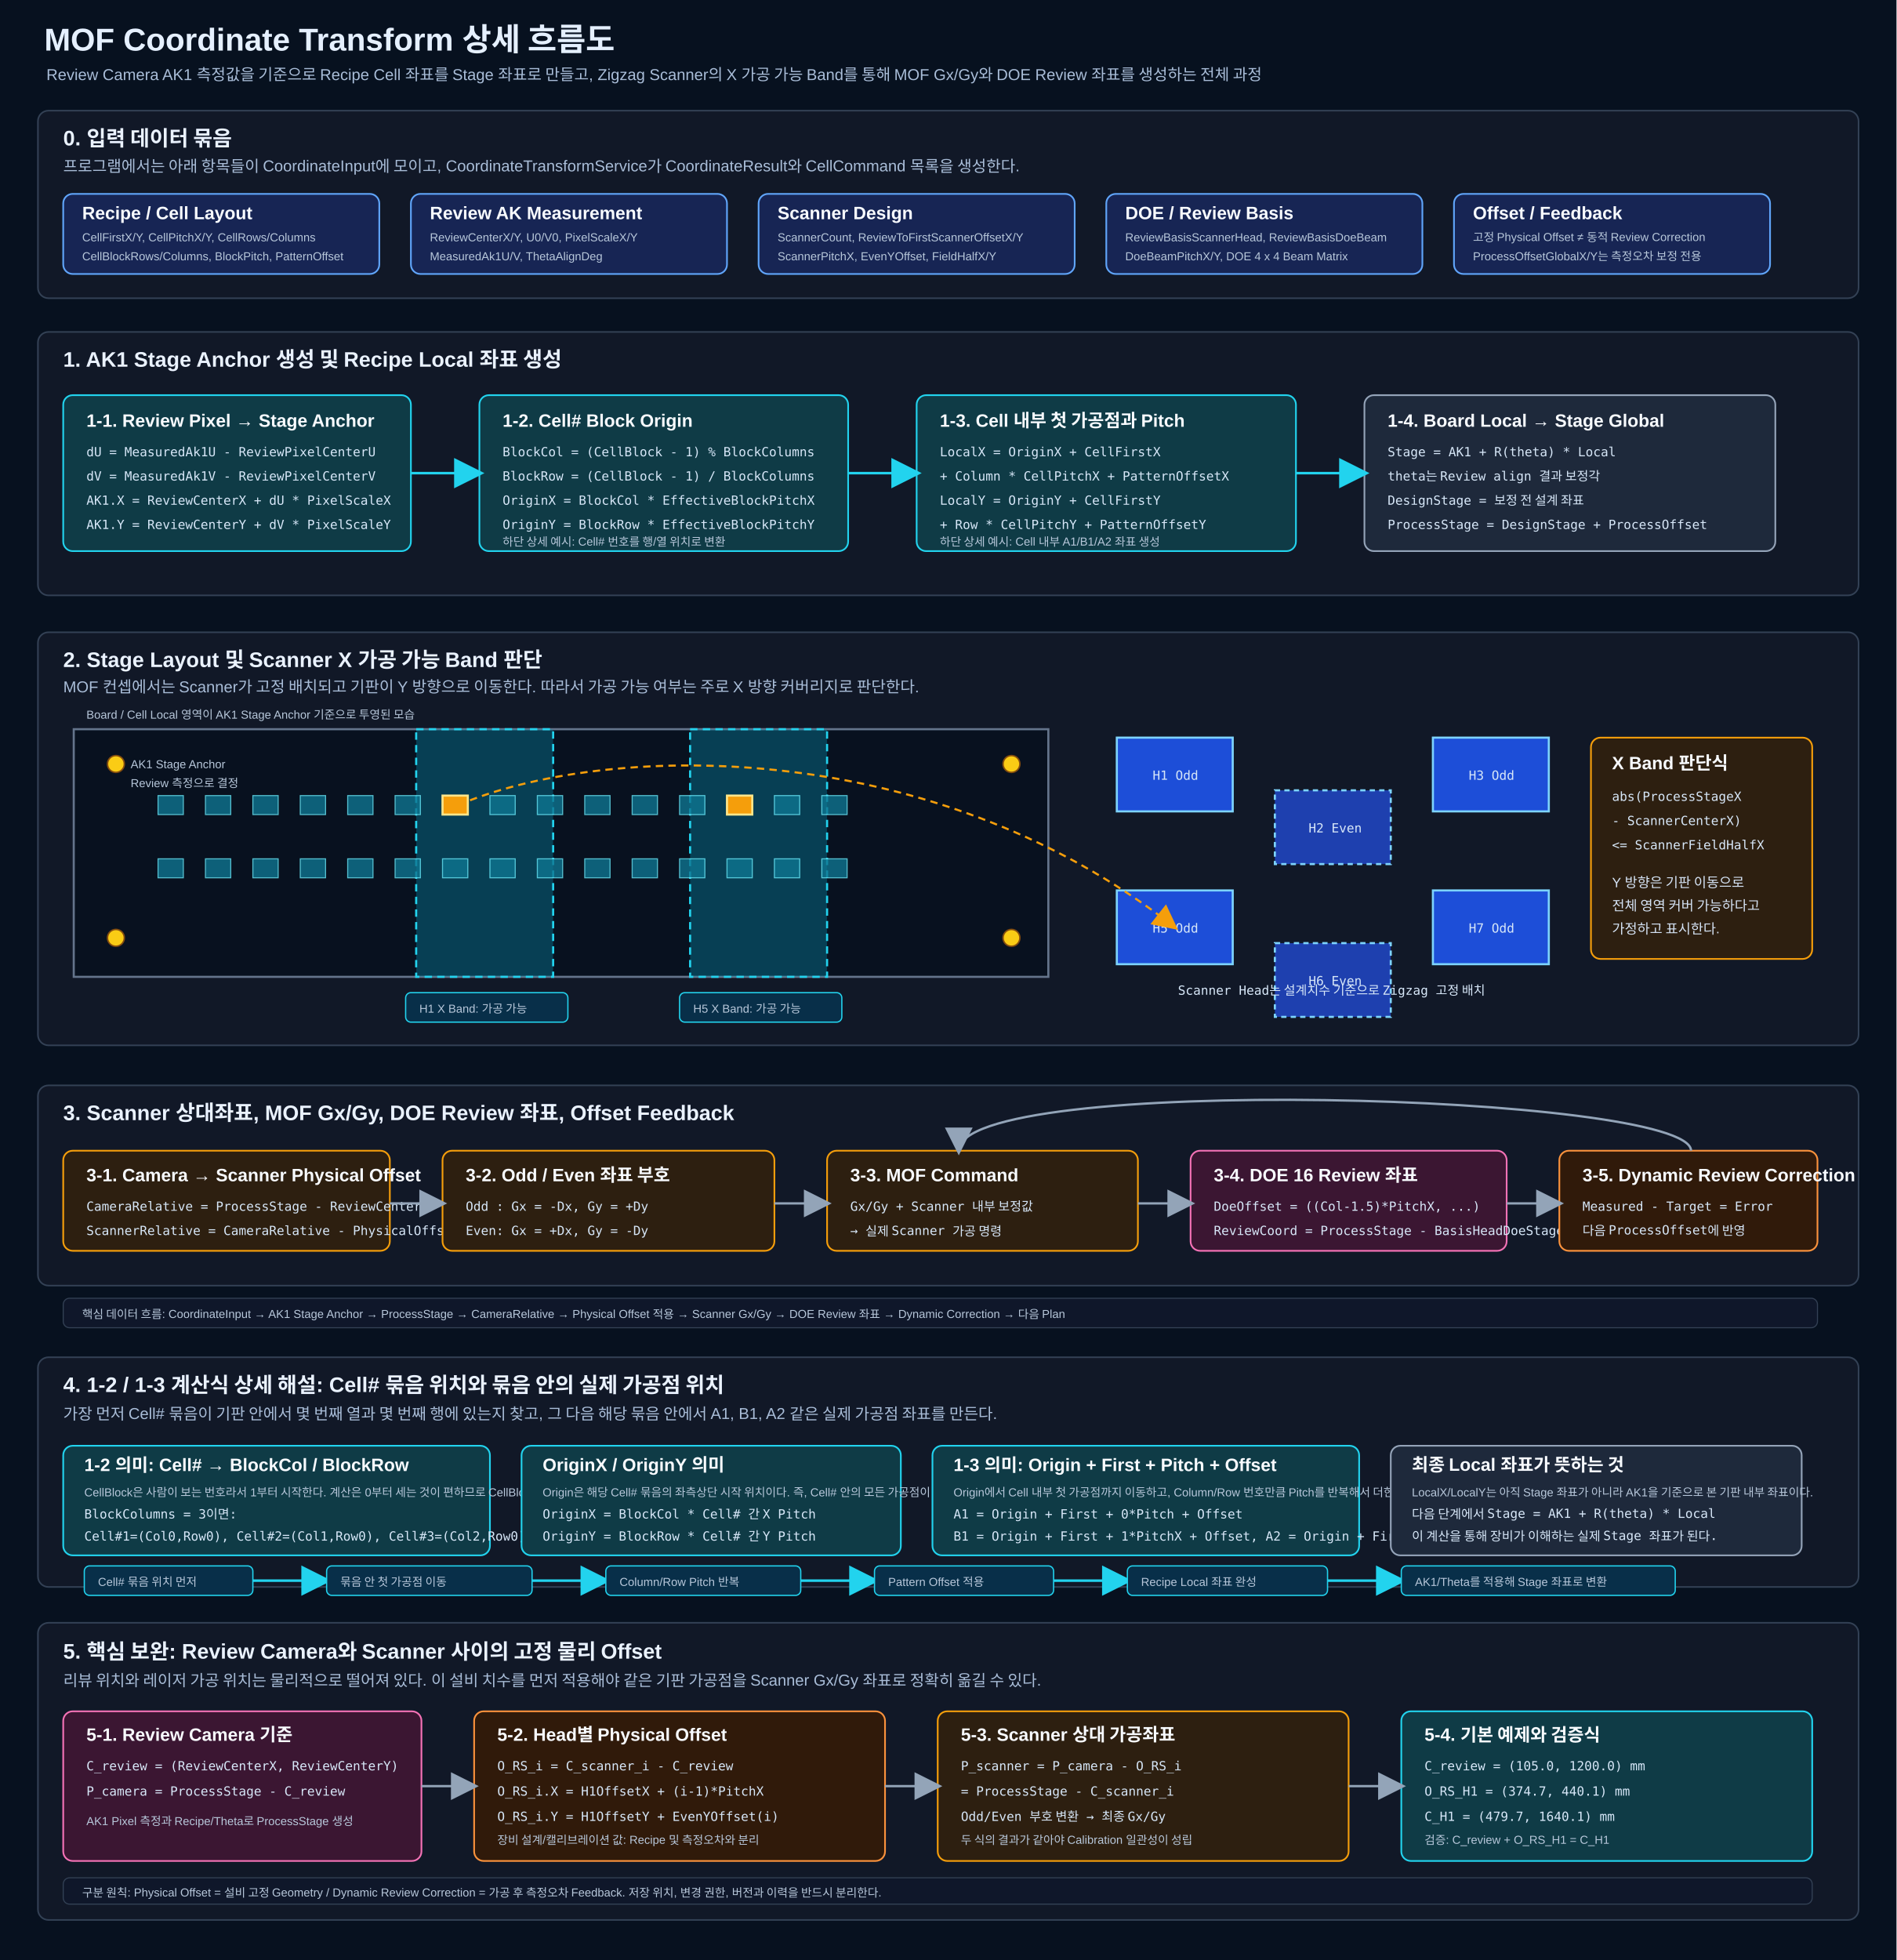
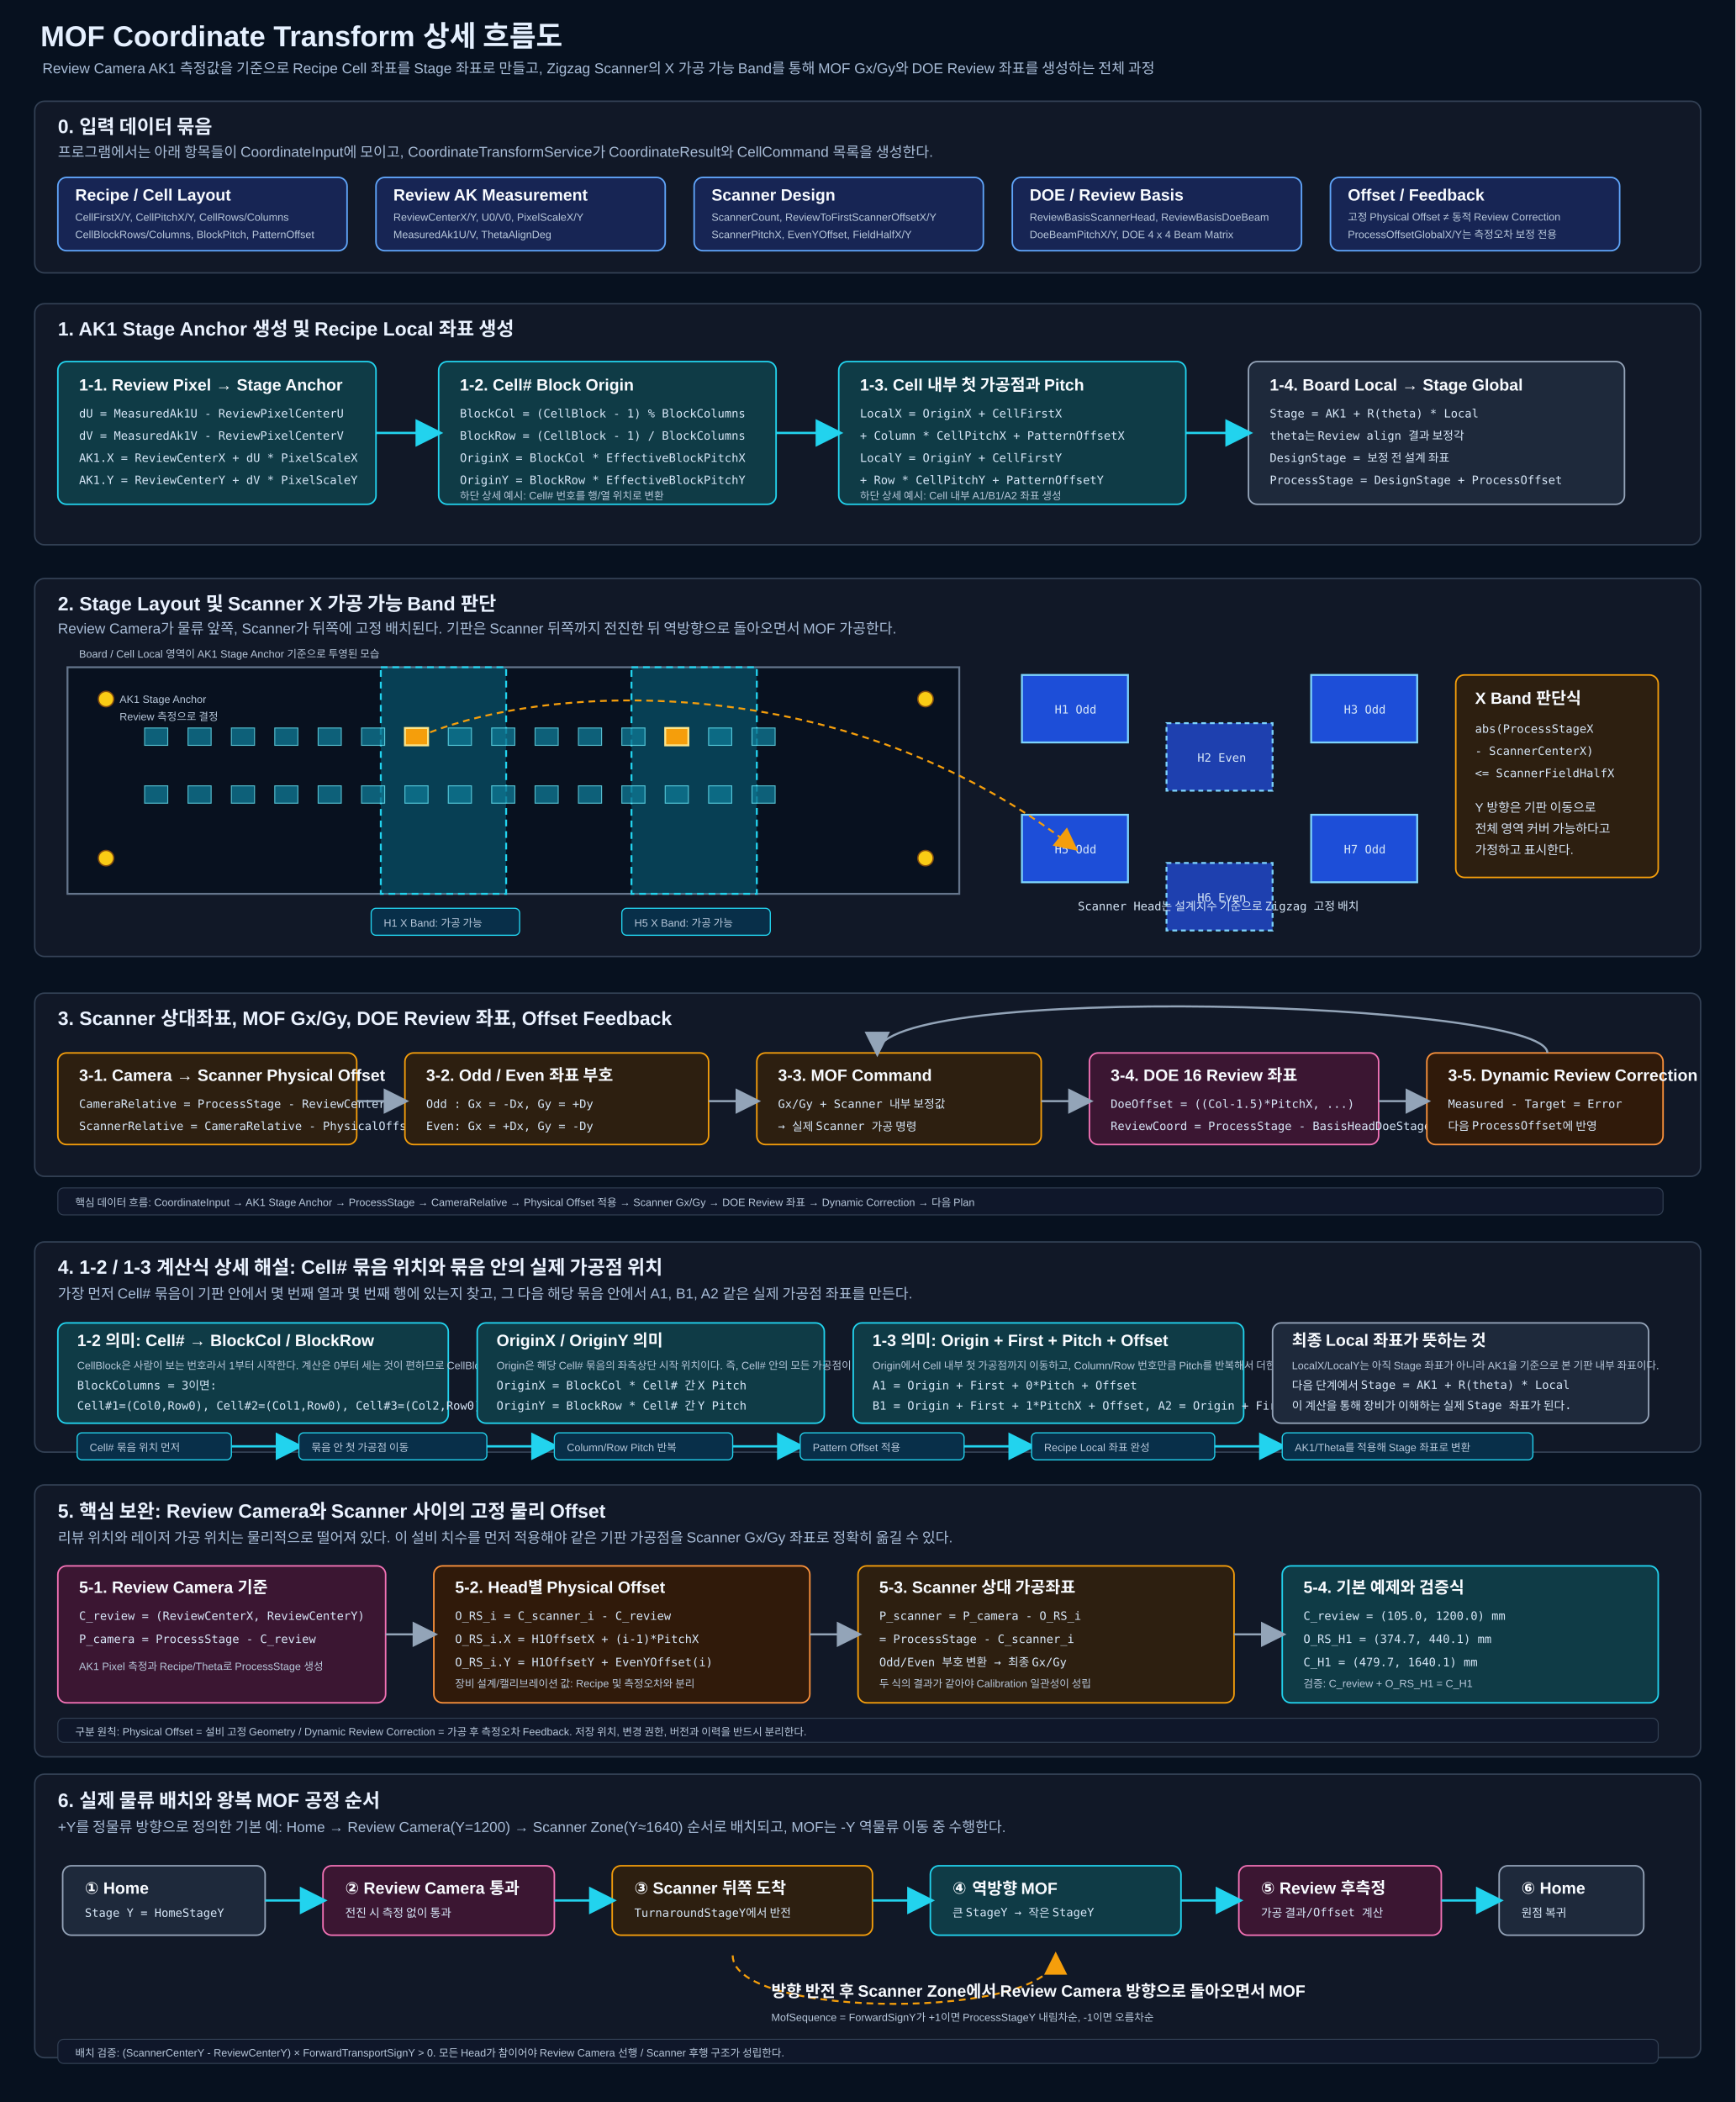
- <svg xmlns="http://www.w3.org/2000/svg" width="1800" height="1860" viewBox="0 0 1800 1860">
+ <svg xmlns="http://www.w3.org/2000/svg" width="1800" height="2180" viewBox="0 0 1800 2180">
  <defs>
    <style>
      .title{font-family:Segoe UI,Arial,sans-serif;font-size:30px;font-weight:700;fill:#e5f0ff}
      .subtitle{font-family:Segoe UI,Arial,sans-serif;font-size:15px;fill:#a9bdd8}
      .section{font-family:Segoe UI,Arial,sans-serif;font-size:20px;font-weight:700;fill:#eaf2ff}
      .h{font-family:Segoe UI,Arial,sans-serif;font-size:17px;font-weight:700;fill:#f8fbff}
      .t{font-family:Segoe UI,Arial,sans-serif;font-size:13px;fill:#d5e3f5}
      .small{font-family:Consolas,Menlo,monospace;font-size:12px;fill:#d7e7f8}
      .tiny{font-family:Segoe UI,Arial,sans-serif;font-size:11px;fill:#b7c7da}
      .panel{fill:#111827;stroke:#334155;stroke-width:1.5;rx:10}
      .input{fill:#172554;stroke:#60a5fa;stroke-width:1.6;rx:9}
      .calc{fill:#0f3b46;stroke:#22d3ee;stroke-width:1.6;rx:9}
      .stage{fill:#1e293b;stroke:#94a3b8;stroke-width:1.6;rx:9}
      .scanner{fill:#2d1f10;stroke:#f59e0b;stroke-width:1.6;rx:9}
      .review{fill:#3b1632;stroke:#f472b6;stroke-width:1.6;rx:9}
      .feedback{fill:#301a0a;stroke:#fb923c;stroke-width:1.6;rx:9}
      .board{fill:#08111f;stroke:#64748b;stroke-width:2}
      .cell{fill:#0e7490;stroke:#67e8f9;stroke-width:1;opacity:.8}
      .cellSel{fill:#f59e0b;stroke:#fde68a;stroke-width:2}
      .band{fill:#0891b25c;stroke:#22d3ee;stroke-width:2;stroke-dasharray:7 5}
      .ak{fill:#facc15;stroke:#854d0e;stroke-width:1.4}
      .headOdd{fill:#1d4ed8;stroke:#7dd3fc;stroke-width:2}
      .headEven{fill:#1e40af;stroke:#7dd3fc;stroke-width:2;stroke-dasharray:5 4}
      .arrow{stroke:#93a4b8;stroke-width:2.2;fill:none;marker-end:url(#arrow)}
      .arrow2{stroke:#22d3ee;stroke-width:2.4;fill:none;marker-end:url(#arrowC)}
      .dash{stroke:#f59e0b;stroke-width:2;fill:none;stroke-dasharray:7 5;marker-end:url(#arrowO)}
      .grid{stroke:#243244;stroke-width:1}
      .badge{fill:#082f49;stroke:#22d3ee;stroke-width:1.2;rx:5}
    </style>
    <marker id="arrow" markerWidth="12" markerHeight="12" refX="10" refY="6" orient="auto">
      <path d="M0,0 L12,6 L0,12 Z" fill="#93a4b8" />
    </marker>
    <marker id="arrowC" markerWidth="12" markerHeight="12" refX="10" refY="6" orient="auto">
      <path d="M0,0 L12,6 L0,12 Z" fill="#22d3ee" />
    </marker>
    <marker id="arrowO" markerWidth="12" markerHeight="12" refX="10" refY="6" orient="auto">
      <path d="M0,0 L12,6 L0,12 Z" fill="#f59e0b" />
    </marker>
  </defs>
-   <rect width="1800" height="1860" fill="#07111f" />
+   <rect width="1800" height="2180" fill="#07111f" />
  <text x="42" y="48" class="title">MOF Coordinate Transform 상세 흐름도</text>
  <text x="44" y="76" class="subtitle">Review Camera AK1 측정값을 기준으로 Recipe Cell 좌표를 Stage 좌표로 만들고, Zigzag Scanner의 X 가공 가능 Band를 통해 MOF Gx/Gy와 DOE Review 좌표를 생성하는 전체 과정</text>
  <rect x="36" y="105" width="1728" height="178" class="panel" />
  <text x="60" y="138" class="section">0. 입력 데이터 묶음</text>
  <text x="60" y="163" class="subtitle">프로그램에서는 아래 항목들이 CoordinateInput에 모이고, CoordinateTransformService가 CoordinateResult와 CellCommand 목록을 생성한다.</text>
  <rect x="60" y="184" width="300" height="76" class="input" />
  <text x="78" y="208" class="h">Recipe / Cell Layout</text>
  <text x="78" y="229" class="tiny">CellFirstX/Y, CellPitchX/Y, CellRows/Columns</text>
  <text x="78" y="247" class="tiny">CellBlockRows/Columns, BlockPitch, PatternOffset</text>
  <rect x="390" y="184" width="300" height="76" class="input" />
  <text x="408" y="208" class="h">Review AK Measurement</text>
  <text x="408" y="229" class="tiny">ReviewCenterX/Y, U0/V0, PixelScaleX/Y</text>
  <text x="408" y="247" class="tiny">MeasuredAk1U/V, ThetaAlignDeg</text>
  <rect x="720" y="184" width="300" height="76" class="input" />
  <text x="738" y="208" class="h">Scanner Design</text>
  <text x="738" y="229" class="tiny">ScannerCount, ReviewToFirstScannerOffsetX/Y</text>
  <text x="738" y="247" class="tiny">ScannerPitchX, EvenYOffset, FieldHalfX/Y</text>
  <rect x="1050" y="184" width="300" height="76" class="input" />
  <text x="1068" y="208" class="h">DOE / Review Basis</text>
  <text x="1068" y="229" class="tiny">ReviewBasisScannerHead, ReviewBasisDoeBeam</text>
  <text x="1068" y="247" class="tiny">DoeBeamPitchX/Y, DOE 4 x 4 Beam Matrix</text>
  <rect x="1380" y="184" width="300" height="76" class="input" />
  <text x="1398" y="208" class="h">Offset / Feedback</text>
  <text x="1398" y="229" class="tiny">고정 Physical Offset ≠ 동적 Review Correction</text>
  <text x="1398" y="247" class="tiny">ProcessOffsetGlobalX/Y는 측정오차 보정 전용</text>
  <rect x="36" y="315" width="1728" height="250" class="panel" />
  <text x="60" y="348" class="section">1. AK1 Stage Anchor 생성 및 Recipe Local 좌표 생성</text>
  <rect x="60" y="375" width="330" height="148" class="calc" />
  <text x="82" y="405" class="h">1-1. Review Pixel → Stage Anchor</text>
  <text x="82" y="433" class="small">dU = MeasuredAk1U - ReviewPixelCenterU</text>
  <text x="82" y="456" class="small">dV = MeasuredAk1V - ReviewPixelCenterV</text>
  <text x="82" y="479" class="small">AK1.X = ReviewCenterX + dU * PixelScaleX</text>
  <text x="82" y="502" class="small">AK1.Y = ReviewCenterY + dV * PixelScaleY</text>
  <rect x="455" y="375" width="350" height="148" class="calc" />
  <text x="477" y="405" class="h">1-2. Cell# Block Origin</text>
  <text x="477" y="433" class="small">BlockCol = (CellBlock - 1) % BlockColumns</text>
  <text x="477" y="456" class="small">BlockRow = (CellBlock - 1) / BlockColumns</text>
  <text x="477" y="479" class="small">OriginX = BlockCol * EffectiveBlockPitchX</text>
  <text x="477" y="502" class="small">OriginY = BlockRow * EffectiveBlockPitchY</text>
  <text x="477" y="518" class="tiny">하단 상세 예시: Cell# 번호를 행/열 위치로 변환</text>
  <rect x="870" y="375" width="360" height="148" class="calc" />
  <text x="892" y="405" class="h">1-3. Cell 내부 첫 가공점과 Pitch</text>
  <text x="892" y="433" class="small">LocalX = OriginX + CellFirstX</text>
  <text x="892" y="456" class="small">       + Column * CellPitchX + PatternOffsetX</text>
  <text x="892" y="479" class="small">LocalY = OriginY + CellFirstY</text>
  <text x="892" y="502" class="small">       + Row * CellPitchY + PatternOffsetY</text>
  <text x="892" y="518" class="tiny">하단 상세 예시: Cell 내부 A1/B1/A2 좌표 생성</text>
  <rect x="1295" y="375" width="390" height="148" class="stage" />
  <text x="1317" y="405" class="h">1-4. Board Local → Stage Global</text>
  <text x="1317" y="433" class="small">Stage = AK1 + R(theta) * Local</text>
  <text x="1317" y="456" class="small">theta는 Review align 결과 보정각</text>
  <text x="1317" y="479" class="small">DesignStage = 보정 전 설계 좌표</text>
  <text x="1317" y="502" class="small">ProcessStage = DesignStage + ProcessOffset</text>
  <path class="arrow2" d="M390 449 H455" />
  <path class="arrow2" d="M805 449 H870" />
  <path class="arrow2" d="M1230 449 H1295" />
  <rect x="36" y="600" width="1728" height="392" class="panel" />
  <text x="60" y="633" class="section">2. Stage Layout 및 Scanner X 가공 가능 Band 판단</text>
-   <text x="60" y="657" class="subtitle">MOF 컨셉에서는 Scanner가 고정 배치되고 기판이 Y 방향으로 이동한다. 따라서 가공 가능 여부는 주로 X 방향 커버리지로 판단한다.</text>
+   <text x="60" y="657" class="subtitle">Review Camera가 물류 앞쪽, Scanner가 뒤쪽에 고정 배치된다. 기판은 Scanner 뒤쪽까지 전진한 뒤 역방향으로 돌아오면서 MOF 가공한다.</text>
  <rect x="70" y="692" width="925" height="235" class="board" />
  <text x="82" y="682" class="tiny">Board / Cell Local 영역이 AK1 Stage Anchor 기준으로 투영된 모습</text>
  <circle cx="110" cy="725" r="8" class="ak" />
  <circle cx="110" cy="890" r="8" class="ak" />
  <circle cx="960" cy="725" r="8" class="ak" />
  <circle cx="960" cy="890" r="8" class="ak" />
  <text x="124" y="729" class="tiny">AK1 Stage Anchor</text>
  <text x="124" y="747" class="tiny">Review 측정으로 결정</text>
  <rect x="395" y="692" width="130" height="235" class="band" />
  <rect x="655" y="692" width="130" height="235" class="band" />
  <rect x="150" y="755" width="24" height="18" class="cell" />
  <rect x="195" y="755" width="24" height="18" class="cell" />
  <rect x="240" y="755" width="24" height="18" class="cell" />
  <rect x="285" y="755" width="24" height="18" class="cell" />
  <rect x="330" y="755" width="24" height="18" class="cell" />
  <rect x="375" y="755" width="24" height="18" class="cell" />
  <rect x="420" y="755" width="24" height="18" class="cellSel" />
  <rect x="465" y="755" width="24" height="18" class="cell" />
  <rect x="510" y="755" width="24" height="18" class="cell" />
  <rect x="555" y="755" width="24" height="18" class="cell" />
  <rect x="600" y="755" width="24" height="18" class="cell" />
  <rect x="645" y="755" width="24" height="18" class="cell" />
  <rect x="690" y="755" width="24" height="18" class="cellSel" />
  <rect x="735" y="755" width="24" height="18" class="cell" />
  <rect x="780" y="755" width="24" height="18" class="cell" />
  <rect x="150" y="815" width="24" height="18" class="cell" />
  <rect x="195" y="815" width="24" height="18" class="cell" />
  <rect x="240" y="815" width="24" height="18" class="cell" />
  <rect x="285" y="815" width="24" height="18" class="cell" />
  <rect x="330" y="815" width="24" height="18" class="cell" />
  <rect x="375" y="815" width="24" height="18" class="cell" />
  <rect x="420" y="815" width="24" height="18" class="cell" />
  <rect x="465" y="815" width="24" height="18" class="cell" />
  <rect x="510" y="815" width="24" height="18" class="cell" />
  <rect x="555" y="815" width="24" height="18" class="cell" />
  <rect x="600" y="815" width="24" height="18" class="cell" />
  <rect x="645" y="815" width="24" height="18" class="cell" />
  <rect x="690" y="815" width="24" height="18" class="cell" />
  <rect x="735" y="815" width="24" height="18" class="cell" />
  <rect x="780" y="815" width="24" height="18" class="cell" />
  <rect x="385" y="942" width="154" height="28" class="badge" />
  <text x="398" y="961" class="tiny">H1 X Band: 가공 가능</text>
  <rect x="645" y="942" width="154" height="28" class="badge" />
  <text x="658" y="961" class="tiny">H5 X Band: 가공 가능</text>
  <rect x="1060" y="700" width="110" height="70" class="headOdd" />
  <rect x="1210" y="750" width="110" height="70" class="headEven" />
  <rect x="1360" y="700" width="110" height="70" class="headOdd" />
  <rect x="1060" y="845" width="110" height="70" class="headOdd" />
  <rect x="1210" y="895" width="110" height="70" class="headEven" />
  <rect x="1360" y="845" width="110" height="70" class="headOdd" />
  <text x="1094" y="740" class="small">H1 Odd</text>
  <text x="1242" y="790" class="small">H2 Even</text>
  <text x="1394" y="740" class="small">H3 Odd</text>
  <text x="1094" y="885" class="small">H5 Odd</text>
  <text x="1242" y="935" class="small">H6 Even</text>
  <text x="1394" y="885" class="small">H7 Odd</text>
  <path class="dash" d="M435 764 C570 706, 880 695, 1115 880" />
  <text x="1118" y="944" class="small">Scanner Head는 설계치수 기준으로 Zigzag 고정 배치</text>
  <rect x="1510" y="700" width="210" height="210" class="scanner" />
  <text x="1530" y="730" class="h">X Band 판단식</text>
  <text x="1530" y="760" class="small">abs(ProcessStageX</text>
  <text x="1530" y="783" class="small"> - ScannerCenterX)</text>
  <text x="1530" y="806" class="small"> &lt;= ScannerFieldHalfX</text>
  <text x="1530" y="842" class="t">Y 방향은 기판 이동으로</text>
  <text x="1530" y="864" class="t">전체 영역 커버 가능하다고</text>
  <text x="1530" y="886" class="t">가정하고 표시한다.</text>
  <rect x="36" y="1030" width="1728" height="190" class="panel" />
  <text x="60" y="1063" class="section">3. Scanner 상대좌표, MOF Gx/Gy, DOE Review 좌표, Offset Feedback</text>
  <rect x="60" y="1092" width="310" height="95" class="scanner" />
  <text x="82" y="1121" class="h">3-1. Camera → Scanner Physical Offset</text>
  <text x="82" y="1149" class="small">CameraRelative = ProcessStage - ReviewCenter</text>
  <text x="82" y="1172" class="small">ScannerRelative = CameraRelative - PhysicalOffset</text>
  <rect x="420" y="1092" width="315" height="95" class="scanner" />
  <text x="442" y="1121" class="h">3-2. Odd / Even 좌표 부호</text>
  <text x="442" y="1149" class="small">Odd : Gx = -Dx, Gy = +Dy</text>
  <text x="442" y="1172" class="small">Even: Gx = +Dx, Gy = -Dy</text>
  <rect x="785" y="1092" width="295" height="95" class="scanner" />
  <text x="807" y="1121" class="h">3-3. MOF Command</text>
  <text x="807" y="1149" class="small">Gx/Gy + Scanner 내부 보정값</text>
  <text x="807" y="1172" class="small">→ 실제 Scanner 가공 명령</text>
  <rect x="1130" y="1092" width="300" height="95" class="review" />
  <text x="1152" y="1121" class="h">3-4. DOE 16 Review 좌표</text>
  <text x="1152" y="1149" class="small">DoeOffset = ((Col-1.5)*PitchX, ...)</text>
  <text x="1152" y="1172" class="small">ReviewCoord = ProcessStage - BasisHeadDoeStage</text>
  <rect x="1480" y="1092" width="245" height="95" class="feedback" />
  <text x="1502" y="1121" class="h">3-5. Dynamic Review Correction</text>
  <text x="1502" y="1149" class="small">Measured - Target = Error</text>
  <text x="1502" y="1172" class="small">다음 ProcessOffset에 반영</text>
  <path class="arrow" d="M370 1142 H420" />
  <path class="arrow" d="M735 1142 H785" />
  <path class="arrow" d="M1080 1142 H1130" />
  <path class="arrow" d="M1430 1142 H1480" />
  <path class="arrow" d="M1605 1092 C1605 1038, 910 1018, 910 1092" />
  <rect x="60" y="1232" width="1665" height="28" fill="#0f172a" stroke="#334155" rx="6" />
  <text x="78" y="1251" class="tiny">핵심 데이터 흐름: CoordinateInput → AK1 Stage Anchor → ProcessStage → CameraRelative → Physical Offset 적용 → Scanner Gx/Gy → DOE Review 좌표 → Dynamic Correction → 다음 Plan</text>
  <rect x="36" y="1288" width="1728" height="218" class="panel" />
  <text x="60" y="1321" class="section">4. 1-2 / 1-3 계산식 상세 해설: Cell# 묶음 위치와 묶음 안의 실제 가공점 위치</text>
  <text x="60" y="1347" class="subtitle">가장 먼저 Cell# 묶음이 기판 안에서 몇 번째 열과 몇 번째 행에 있는지 찾고, 그 다음 해당 묶음 안에서 A1, B1, A2 같은 실제 가공점 좌표를 만든다.</text>
  <rect x="60" y="1372" width="405" height="104" class="calc" />
  <text x="80" y="1396" class="h">1-2 의미: Cell# → BlockCol / BlockRow</text>
  <text x="80" y="1420" class="tiny">CellBlock은 사람이 보는 번호라서 1부터 시작한다. 계산은 0부터 세는 것이 편하므로 CellBlock - 1을 먼저 한다.</text>
  <text x="80" y="1441" class="small">BlockColumns = 3이면:</text>
  <text x="80" y="1462" class="small">Cell#1=(Col0,Row0), Cell#2=(Col1,Row0), Cell#3=(Col2,Row0)</text>
  <rect x="495" y="1372" width="360" height="104" class="calc" />
  <text x="515" y="1396" class="h">OriginX / OriginY 의미</text>
  <text x="515" y="1420" class="tiny">Origin은 해당 Cell# 묶음의 좌측상단 시작 위치이다. 즉, Cell# 안의 모든 가공점이 더해질 기준점이다.</text>
  <text x="515" y="1441" class="small">OriginX = BlockCol * Cell# 간 X Pitch</text>
  <text x="515" y="1462" class="small">OriginY = BlockRow * Cell# 간 Y Pitch</text>
  <rect x="885" y="1372" width="405" height="104" class="calc" />
  <text x="905" y="1396" class="h">1-3 의미: Origin + First + Pitch + Offset</text>
  <text x="905" y="1420" class="tiny">Origin에서 Cell 내부 첫 가공점까지 이동하고, Column/Row 번호만큼 Pitch를 반복해서 더한 뒤 Pattern Offset을 마지막으로 더한다.</text>
  <text x="905" y="1441" class="small">A1 = Origin + First + 0*Pitch + Offset</text>
  <text x="905" y="1462" class="small">B1 = Origin + First + 1*PitchX + Offset, A2 = Origin + First + 1*PitchY + Offset</text>
  <rect x="1320" y="1372" width="390" height="104" class="stage" />
  <text x="1340" y="1396" class="h">최종 Local 좌표가 뜻하는 것</text>
  <text x="1340" y="1420" class="tiny">LocalX/LocalY는 아직 Stage 좌표가 아니라 AK1을 기준으로 본 기판 내부 좌표이다.</text>
  <text x="1340" y="1441" class="small">다음 단계에서 Stage = AK1 + R(theta) * Local</text>
  <text x="1340" y="1462" class="small">이 계산을 통해 장비가 이해하는 실제 Stage 좌표가 된다.</text>
  <rect x="80" y="1486" width="160" height="28" class="badge" />
  <text x="93" y="1505" class="tiny">Cell# 묶음 위치 먼저</text>
  <path class="arrow2" d="M240 1500 H310" />
  <rect x="310" y="1486" width="195" height="28" class="badge" />
  <text x="323" y="1505" class="tiny">묶음 안 첫 가공점 이동</text>
  <path class="arrow2" d="M505 1500 H575" />
  <rect x="575" y="1486" width="185" height="28" class="badge" />
  <text x="588" y="1505" class="tiny">Column/Row Pitch 반복</text>
  <path class="arrow2" d="M760 1500 H830" />
  <rect x="830" y="1486" width="170" height="28" class="badge" />
  <text x="843" y="1505" class="tiny">Pattern Offset 적용</text>
  <path class="arrow2" d="M1000 1500 H1070" />
  <rect x="1070" y="1486" width="190" height="28" class="badge" />
  <text x="1083" y="1505" class="tiny">Recipe Local 좌표 완성</text>
  <path class="arrow2" d="M1260 1500 H1330" />
  <rect x="1330" y="1486" width="260" height="28" class="badge" />
  <text x="1343" y="1505" class="tiny">AK1/Theta를 적용해 Stage 좌표로 변환</text>
  <rect x="36" y="1540" width="1728" height="282" class="panel" />
  <text x="60" y="1574" class="section">5. 핵심 보완: Review Camera와 Scanner 사이의 고정 물리 Offset</text>
  <text x="60" y="1600" class="subtitle">리뷰 위치와 레이저 가공 위치는 물리적으로 떨어져 있다. 이 설비 치수를 먼저 적용해야 같은 기판 가공점을 Scanner Gx/Gy 좌표로 정확히 옮길 수 있다.</text>
  <rect x="60" y="1624" width="340" height="142" class="review" />
  <text x="82" y="1652" class="h">5-1. Review Camera 기준</text>
  <text x="82" y="1680" class="small">C_review = (ReviewCenterX, ReviewCenterY)</text>
  <text x="82" y="1704" class="small">P_camera = ProcessStage - C_review</text>
  <text x="82" y="1732" class="tiny">AK1 Pixel 측정과 Recipe/Theta로 ProcessStage 생성</text>
  <rect x="450" y="1624" width="390" height="142" class="feedback" />
  <text x="472" y="1652" class="h">5-2. Head별 Physical Offset</text>
  <text x="472" y="1680" class="small">O_RS_i = C_scanner_i - C_review</text>
  <text x="472" y="1704" class="small">O_RS_i.X = H1OffsetX + (i-1)*PitchX</text>
  <text x="472" y="1728" class="small">O_RS_i.Y = H1OffsetY + EvenYOffset(i)</text>
  <text x="472" y="1750" class="tiny">장비 설계/캘리브레이션 값: Recipe 및 측정오차와 분리</text>
  <rect x="890" y="1624" width="390" height="142" class="scanner" />
  <text x="912" y="1652" class="h">5-3. Scanner 상대 가공좌표</text>
  <text x="912" y="1680" class="small">P_scanner = P_camera - O_RS_i</text>
  <text x="912" y="1704" class="small">          = ProcessStage - C_scanner_i</text>
  <text x="912" y="1728" class="small">Odd/Even 부호 변환 → 최종 Gx/Gy</text>
  <text x="912" y="1750" class="tiny">두 식의 결과가 같아야 Calibration 일관성이 성립</text>
  <rect x="1330" y="1624" width="390" height="142" class="calc" />
  <text x="1352" y="1652" class="h">5-4. 기본 예제와 검증식</text>
  <text x="1352" y="1680" class="small">C_review = (105.0, 1200.0) mm</text>
  <text x="1352" y="1704" class="small">O_RS_H1 = (374.7, 440.1) mm</text>
  <text x="1352" y="1728" class="small">C_H1 = (479.7, 1640.1) mm</text>
  <text x="1352" y="1750" class="tiny">검증: C_review + O_RS_H1 = C_H1</text>
  <path class="arrow" d="M400 1695 H450" />
  <path class="arrow" d="M840 1695 H890" />
  <path class="arrow" d="M1280 1695 H1330" />
  <rect x="60" y="1782" width="1660" height="25" fill="#0f172a" stroke="#334155" rx="6" />
  <text x="78" y="1800" class="tiny">구분 원칙: Physical Offset = 설비 고정 Geometry / Dynamic Review Correction = 가공 후 측정오차 Feedback. 저장 위치, 변경 권한, 버전과 이력을 반드시 분리한다.</text>
+   <rect x="36" y="1840" width="1728" height="294" class="panel" />
+   <text x="60" y="1874" class="section">6. 실제 물류 배치와 왕복 MOF 공정 순서</text>
+   <text x="60" y="1900" class="subtitle">+Y를 정물류 방향으로 정의한 기본 예: Home → Review Camera(Y=1200) → Scanner Zone(Y≈1640) 순서로 배치되고, MOF는 -Y 역물류 이동 중 수행한다.</text>
+   <rect x="65" y="1935" width="210" height="72" class="stage" />
+   <text x="88" y="1964" class="h">① Home</text>
+   <text x="88" y="1988" class="small">Stage Y = HomeStageY</text>
+   <rect x="335" y="1935" width="240" height="72" class="review" />
+   <text x="358" y="1964" class="h">② Review Camera 통과</text>
+   <text x="358" y="1988" class="small">전진 시 측정 없이 통과</text>
+   <rect x="635" y="1935" width="270" height="72" class="scanner" />
+   <text x="658" y="1964" class="h">③ Scanner 뒤쪽 도착</text>
+   <text x="658" y="1988" class="small">TurnaroundStageY에서 반전</text>
+   <rect x="965" y="1935" width="260" height="72" class="calc" />
+   <text x="988" y="1964" class="h">④ 역방향 MOF</text>
+   <text x="988" y="1988" class="small">큰 StageY → 작은 StageY</text>
+   <rect x="1285" y="1935" width="210" height="72" class="review" />
+   <text x="1308" y="1964" class="h">⑤ Review 후측정</text>
+   <text x="1308" y="1988" class="small">가공 결과/Offset 계산</text>
+   <rect x="1555" y="1935" width="150" height="72" class="stage" />
+   <text x="1578" y="1964" class="h">⑥ Home</text>
+   <text x="1578" y="1988" class="small">원점 복귀</text>
+   <path class="arrow2" d="M275 1971 H335" />
+   <path class="arrow2" d="M575 1971 H635" />
+   <path class="arrow2" d="M905 1971 H965" />
+   <path class="arrow2" d="M1225 1971 H1285" />
+   <path class="arrow2" d="M1495 1971 H1555" />
+   <path class="dash" d="M760 2028 C760 2095, 1095 2095, 1095 2028" />
+   <text x="800" y="2071" class="h">방향 반전 후 Scanner Zone에서 Review Camera 방향으로 돌아오면서 MOF</text>
+   <text x="800" y="2096" class="tiny">MofSequence = ForwardSignY가 +1이면 ProcessStageY 내림차순, -1이면 오름차순</text>
+   <rect x="60" y="2115" width="1660" height="25" fill="#0f172a" stroke="#334155" rx="6" />
+   <text x="78" y="2133" class="tiny">배치 검증: (ScannerCenterY - ReviewCenterY) × ForwardTransportSignY &gt; 0. 모든 Head가 참이어야 Review Camera 선행 / Scanner 후행 구조가 성립한다.</text>
</svg>
